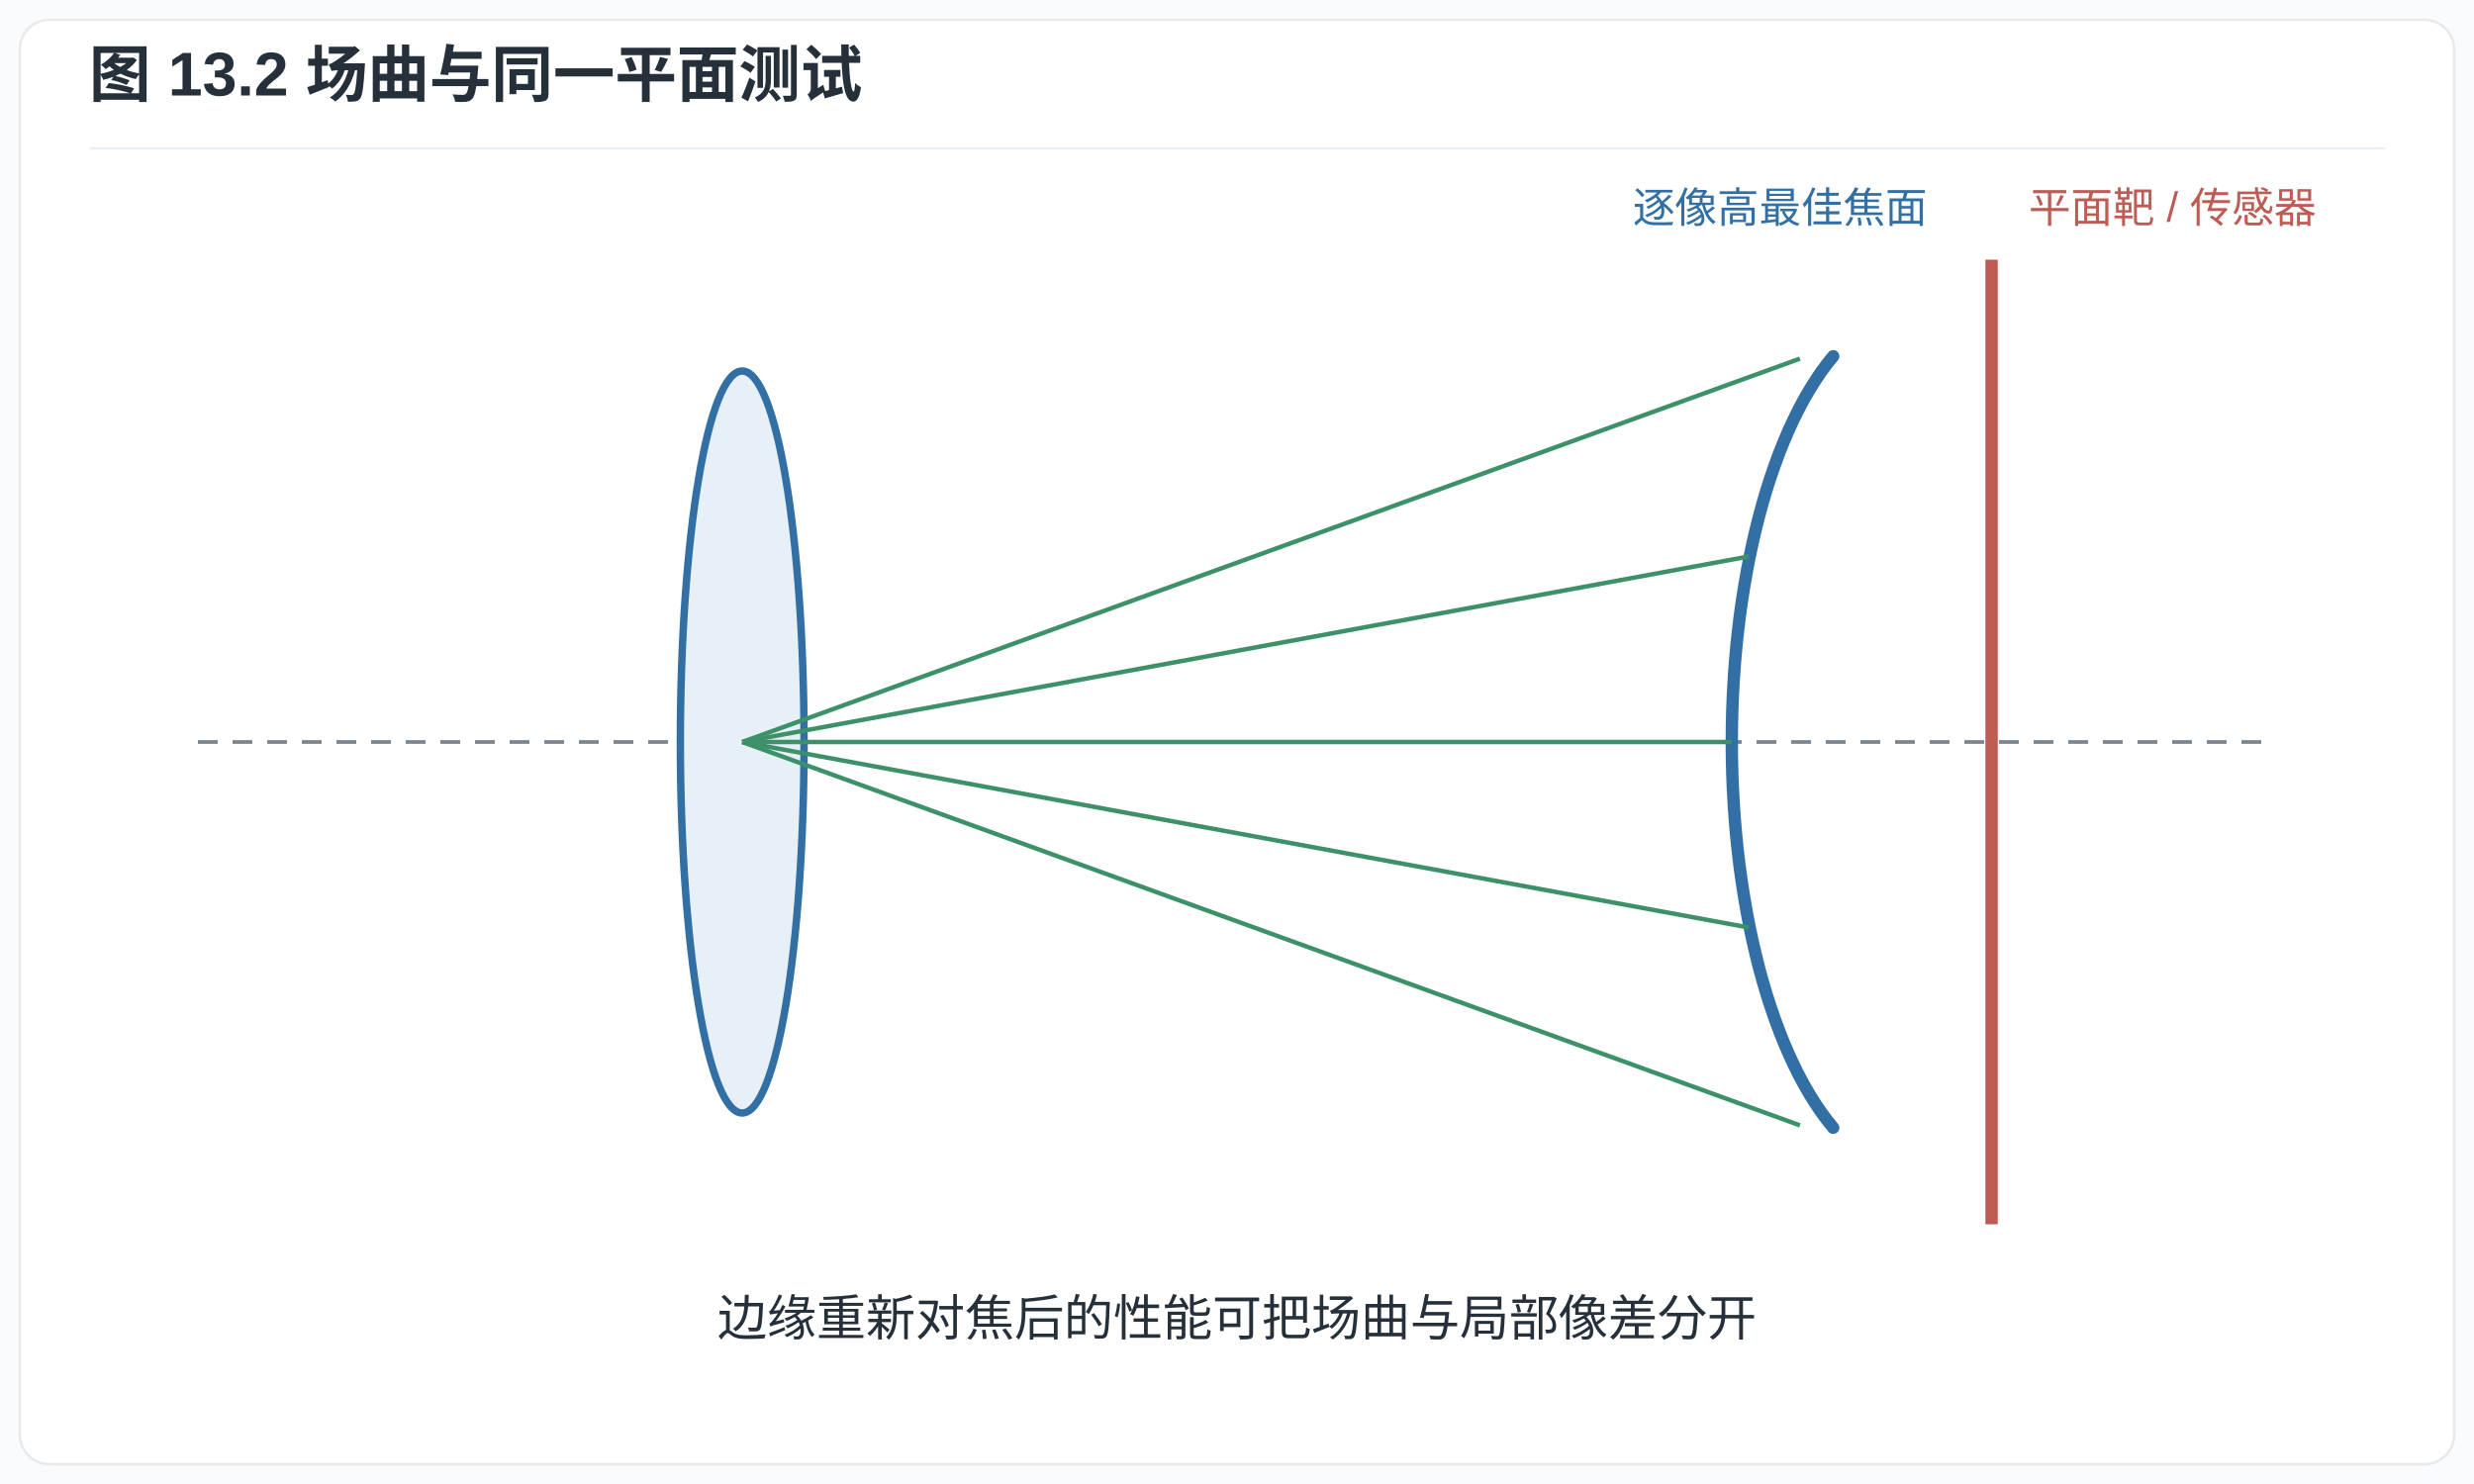
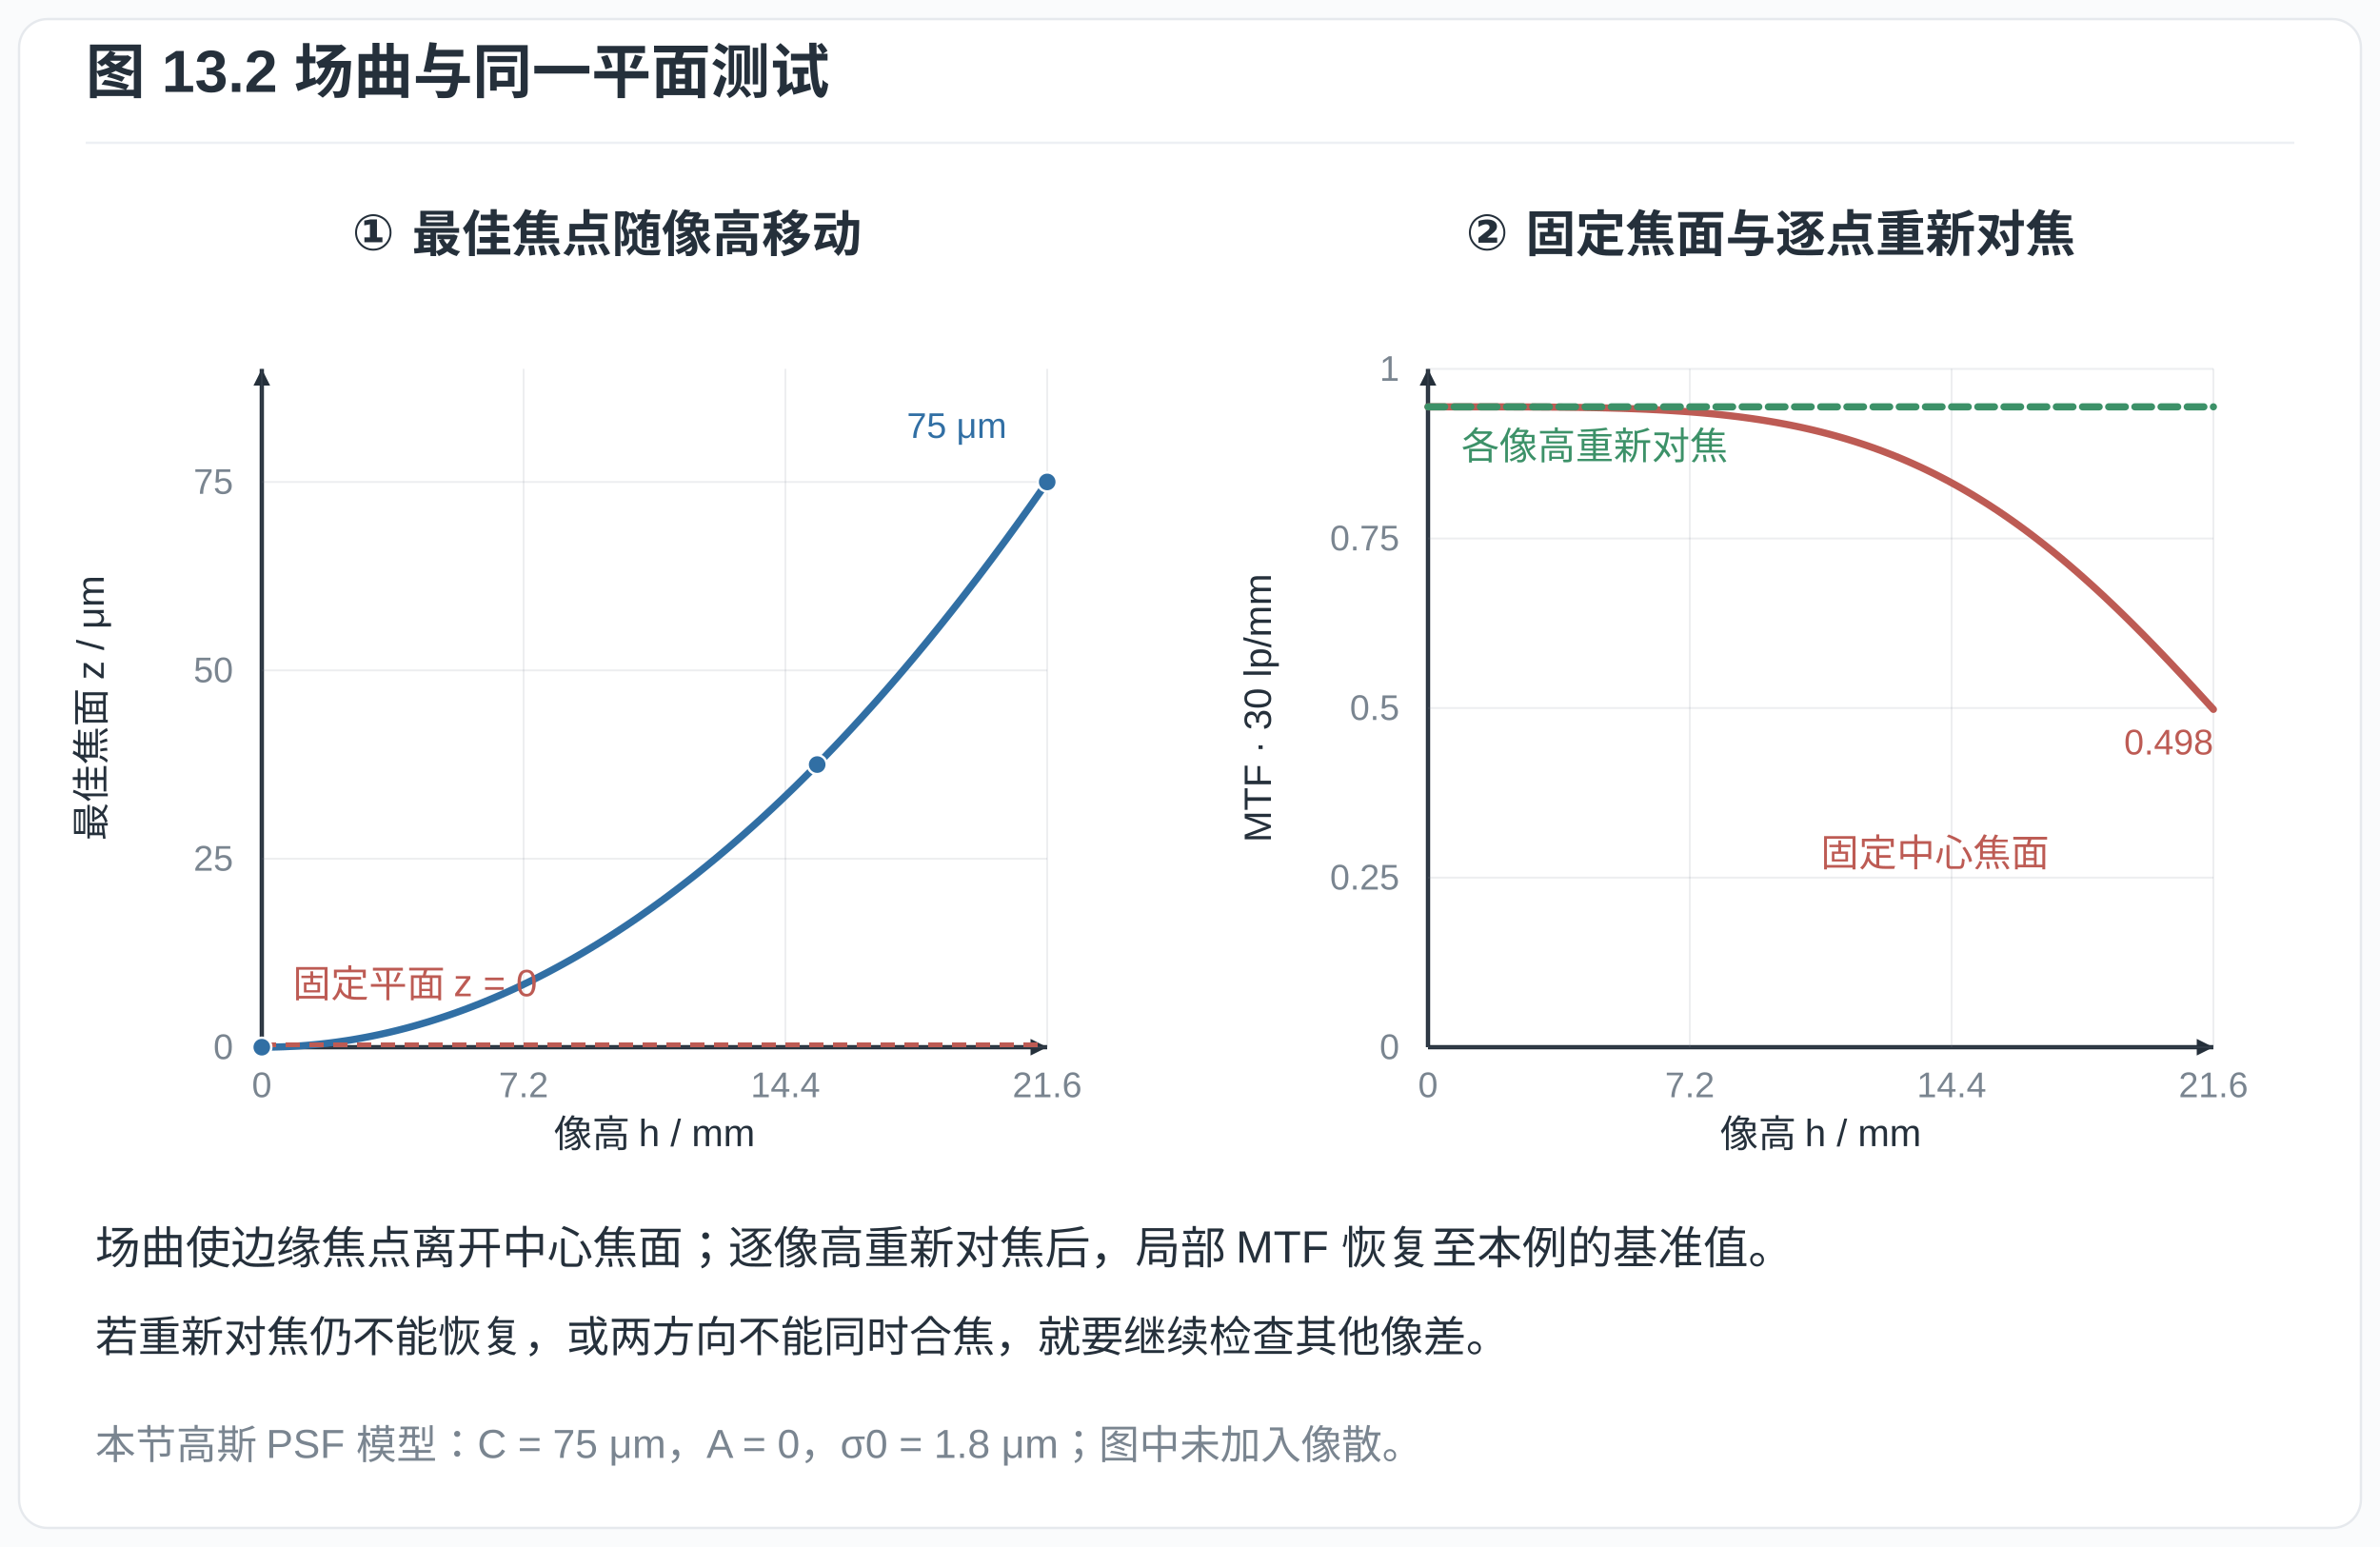
- <svg xmlns="http://www.w3.org/2000/svg" width="1000" height="600" viewBox="0 0 1000 600" role="img" aria-label="图 13.2  场曲与同一平面测试">
+ <svg xmlns="http://www.w3.org/2000/svg" width="1000" height="650" viewBox="0 0 1000 650" role="img" aria-label="图 13.2  场曲与同一平面测试">
  <defs>
    <marker id="arrow" markerWidth="9" markerHeight="9" refX="7" refY="3" orient="auto" markerUnits="strokeWidth">
      <path d="M0,0 L0,6 L8,3 z" fill="context-stroke" />
    </marker>
    <marker id="arrow-open" markerWidth="9" markerHeight="9" refX="7" refY="3" orient="auto" markerUnits="strokeWidth">
      <path d="M0,0 L8,3 L0,6" fill="none" stroke="context-stroke" />
    </marker>
  </defs>
-   <rect width="1000" height="600" fill="#fafbfc" />
-   <rect x="8" y="8" width="984" height="584" rx="12" fill="#fff" stroke="#e6e9ed" />
+   <rect width="1000" height="650" fill="#fafbfc" />
+   <rect x="8" y="8" width="984" height="634" rx="12" fill="#fff" stroke="#e6e9ed" />
  <text x="36.00" y="39.00" fill="#25303b" font-size="25" font-weight="600" text-anchor="start" font-family="Arial, PingFang SC, Hiragino Sans GB, sans-serif">图 13.2  场曲与同一平面测试</text>
  <line x1="36.00" y1="60.00" x2="964.00" y2="60.00" stroke="#edf0f4" stroke-width="1" opacity="1.0" />
-   <line x1="80.00" y1="300.00" x2="920.00" y2="300.00" stroke="#7a8590" stroke-width="1.5" opacity="1.0" stroke-dasharray="8 6" />
-   <ellipse cx="300.00" cy="300.00" rx="25.00" ry="150.00" fill="#e7eff7" stroke="#316fa4" stroke-width="3" opacity="1.0" />
-   <polyline points="740.98,144.04 738.55,147.05 736.17,150.27 733.85,153.70 731.58,157.31 729.36,161.12 727.21,165.12 725.13,169.30 723.11,173.65 721.16,178.18 719.28,182.86 717.48,187.71 715.75,192.70 714.10,197.84 712.54,203.12 711.06,208.53 709.67,214.06 708.36,219.71 707.14,225.46 706.02,231.31 704.99,237.26 704.05,243.29 703.20,249.40 702.46,255.57 701.81,261.81 701.26,268.10 700.81,274.43 700.45,280.79 700.20,287.18 700.05,293.58 700.00,300.00 700.05,306.42 700.20,312.82 700.45,319.21 700.81,325.57 701.26,331.90 701.81,338.19 702.46,344.43 703.20,350.60 704.05,356.71 704.99,362.74 706.02,368.69 707.14,374.54 708.36,380.29 709.67,385.94 711.06,391.47 712.54,396.88 714.10,402.16 715.75,407.30 717.48,412.29 719.28,417.14 721.16,421.82 723.11,426.35 725.13,430.70 727.21,434.88 729.36,438.88 731.58,442.69 733.85,446.30 736.17,449.73 738.55,452.95 740.98,455.96" fill="none" stroke="#316fa4" stroke-width="5" stroke-linejoin="round" stroke-linecap="round" opacity="1.0" />
-   <line x1="805.00" y1="105.00" x2="805.00" y2="495.00" stroke="#bd5b54" stroke-width="5" opacity="1.0" />
-   <line x1="300.00" y1="300.00" x2="727.54" y2="145.00" stroke="#3c9168" stroke-width="1.8" opacity="1.0" />
-   <line x1="300.00" y1="300.00" x2="706.78" y2="225.00" stroke="#3c9168" stroke-width="1.8" opacity="1.0" />
-   <line x1="300.00" y1="300.00" x2="700.00" y2="300.00" stroke="#3c9168" stroke-width="1.8" opacity="1.0" />
-   <line x1="300.00" y1="300.00" x2="706.78" y2="375.00" stroke="#3c9168" stroke-width="1.8" opacity="1.0" />
-   <line x1="300.00" y1="300.00" x2="727.54" y2="455.00" stroke="#3c9168" stroke-width="1.8" opacity="1.0" />
-   <text x="660.00" y="90.00" fill="#316fa4" font-size="17" font-weight="400" text-anchor="start" font-family="Arial, PingFang SC, Hiragino Sans GB, sans-serif">逐像高最佳焦面</text>
-   <text x="820.00" y="90.00" fill="#bd5b54" font-size="17" font-weight="400" text-anchor="start" font-family="Arial, PingFang SC, Hiragino Sans GB, sans-serif">平面靶 / 传感器</text>
-   <text x="500.00" y="540.00" fill="#25303b" font-size="20" font-weight="400" text-anchor="middle" font-family="Arial, PingFang SC, Hiragino Sans GB, sans-serif">边缘重新对焦后的性能可把场曲与局部像差分开</text>
+   <text x="255.00" y="105.00" fill="#25303b" font-size="21" font-weight="600" text-anchor="middle" font-family="Arial, PingFang SC, Hiragino Sans GB, sans-serif">① 最佳焦点随像高移动</text>
+   <text x="744.00" y="105.00" fill="#25303b" font-size="21" font-weight="600" text-anchor="middle" font-family="Arial, PingFang SC, Hiragino Sans GB, sans-serif">② 固定焦面与逐点重新对焦</text>
+   <defs>
+     <marker id="arrow-25303b-1.8" markerWidth="9" markerHeight="9" refX="8" refY="4.5" orient="auto" markerUnits="userSpaceOnUse">
+       <path d="M1 1L8 4.5L1 8Z" fill="#25303b" />
+     </marker>
+   </defs>
+   <line x1="110.00" y1="440.00" x2="440.00" y2="440.00" stroke="#25303b" stroke-width="1.8" opacity="1.0" marker-end="url(#arrow-25303b-1.8)" />
+   <line x1="110.00" y1="440.00" x2="110.00" y2="155.00" stroke="#25303b" stroke-width="1.8" opacity="1.0" marker-end="url(#arrow-25303b-1.8)" />
+   <text x="275.00" y="482.00" fill="#25303b" font-size="16" font-weight="400" text-anchor="middle" font-family="Arial, PingFang SC, Hiragino Sans GB, sans-serif">像高 h / mm</text>
+   <text x="44.00" y="297.50" fill="#25303b" font-size="16" font-weight="400" text-anchor="middle" font-family="Arial, PingFang SC, Hiragino Sans GB, sans-serif" transform="rotate(-90 44 297.5)">最佳焦面 z / μm</text>
+   <line x1="600.00" y1="440.00" x2="930.00" y2="440.00" stroke="#25303b" stroke-width="1.8" opacity="1.0" marker-end="url(#arrow-25303b-1.8)" />
+   <line x1="600.00" y1="440.00" x2="600.00" y2="155.00" stroke="#25303b" stroke-width="1.8" opacity="1.0" marker-end="url(#arrow-25303b-1.8)" />
+   <text x="765.00" y="482.00" fill="#25303b" font-size="16" font-weight="400" text-anchor="middle" font-family="Arial, PingFang SC, Hiragino Sans GB, sans-serif">像高 h / mm</text>
+   <text x="534.00" y="297.50" fill="#25303b" font-size="16" font-weight="400" text-anchor="middle" font-family="Arial, PingFang SC, Hiragino Sans GB, sans-serif" transform="rotate(-90 534 297.5)">MTF · 30 lp/mm</text>
+   <line x1="110.00" y1="155.00" x2="110.00" y2="440.00" stroke="#7a8590" stroke-width="0.8" opacity="0.14" />
+   <text x="110.00" y="461.00" fill="#7a8590" font-size="15" font-weight="400" text-anchor="middle" font-family="Arial, PingFang SC, Hiragino Sans GB, sans-serif">0</text>
+   <line x1="220.00" y1="155.00" x2="220.00" y2="440.00" stroke="#7a8590" stroke-width="0.8" opacity="0.14" />
+   <text x="220.00" y="461.00" fill="#7a8590" font-size="15" font-weight="400" text-anchor="middle" font-family="Arial, PingFang SC, Hiragino Sans GB, sans-serif">7.2</text>
+   <line x1="330.00" y1="155.00" x2="330.00" y2="440.00" stroke="#7a8590" stroke-width="0.8" opacity="0.14" />
+   <text x="330.00" y="461.00" fill="#7a8590" font-size="15" font-weight="400" text-anchor="middle" font-family="Arial, PingFang SC, Hiragino Sans GB, sans-serif">14.4</text>
+   <line x1="440.00" y1="155.00" x2="440.00" y2="440.00" stroke="#7a8590" stroke-width="0.8" opacity="0.14" />
+   <text x="440.00" y="461.00" fill="#7a8590" font-size="15" font-weight="400" text-anchor="middle" font-family="Arial, PingFang SC, Hiragino Sans GB, sans-serif">21.6</text>
+   <line x1="110.00" y1="440.00" x2="440.00" y2="440.00" stroke="#7a8590" stroke-width="0.8" opacity="0.14" />
+   <text x="98.00" y="445.00" fill="#7a8590" font-size="15" font-weight="400" text-anchor="end" font-family="Arial, PingFang SC, Hiragino Sans GB, sans-serif">0</text>
+   <line x1="110.00" y1="360.83" x2="440.00" y2="360.83" stroke="#7a8590" stroke-width="0.8" opacity="0.14" />
+   <text x="98.00" y="365.83" fill="#7a8590" font-size="15" font-weight="400" text-anchor="end" font-family="Arial, PingFang SC, Hiragino Sans GB, sans-serif">25</text>
+   <line x1="110.00" y1="281.67" x2="440.00" y2="281.67" stroke="#7a8590" stroke-width="0.8" opacity="0.14" />
+   <text x="98.00" y="286.67" fill="#7a8590" font-size="15" font-weight="400" text-anchor="end" font-family="Arial, PingFang SC, Hiragino Sans GB, sans-serif">50</text>
+   <line x1="110.00" y1="202.50" x2="440.00" y2="202.50" stroke="#7a8590" stroke-width="0.8" opacity="0.14" />
+   <text x="98.00" y="207.50" fill="#7a8590" font-size="15" font-weight="400" text-anchor="end" font-family="Arial, PingFang SC, Hiragino Sans GB, sans-serif">75</text>
+   <line x1="600.00" y1="155.00" x2="600.00" y2="440.00" stroke="#7a8590" stroke-width="0.8" opacity="0.14" />
+   <text x="600.00" y="461.00" fill="#7a8590" font-size="15" font-weight="400" text-anchor="middle" font-family="Arial, PingFang SC, Hiragino Sans GB, sans-serif">0</text>
+   <line x1="710.00" y1="155.00" x2="710.00" y2="440.00" stroke="#7a8590" stroke-width="0.8" opacity="0.14" />
+   <text x="710.00" y="461.00" fill="#7a8590" font-size="15" font-weight="400" text-anchor="middle" font-family="Arial, PingFang SC, Hiragino Sans GB, sans-serif">7.2</text>
+   <line x1="820.00" y1="155.00" x2="820.00" y2="440.00" stroke="#7a8590" stroke-width="0.8" opacity="0.14" />
+   <text x="820.00" y="461.00" fill="#7a8590" font-size="15" font-weight="400" text-anchor="middle" font-family="Arial, PingFang SC, Hiragino Sans GB, sans-serif">14.4</text>
+   <line x1="930.00" y1="155.00" x2="930.00" y2="440.00" stroke="#7a8590" stroke-width="0.8" opacity="0.14" />
+   <text x="930.00" y="461.00" fill="#7a8590" font-size="15" font-weight="400" text-anchor="middle" font-family="Arial, PingFang SC, Hiragino Sans GB, sans-serif">21.6</text>
+   <line x1="600.00" y1="440.00" x2="930.00" y2="440.00" stroke="#7a8590" stroke-width="0.8" opacity="0.14" />
+   <text x="588.00" y="445.00" fill="#7a8590" font-size="15" font-weight="400" text-anchor="end" font-family="Arial, PingFang SC, Hiragino Sans GB, sans-serif">0</text>
+   <line x1="600.00" y1="368.75" x2="930.00" y2="368.75" stroke="#7a8590" stroke-width="0.8" opacity="0.14" />
+   <text x="588.00" y="373.75" fill="#7a8590" font-size="15" font-weight="400" text-anchor="end" font-family="Arial, PingFang SC, Hiragino Sans GB, sans-serif">0.25</text>
+   <line x1="600.00" y1="297.50" x2="930.00" y2="297.50" stroke="#7a8590" stroke-width="0.8" opacity="0.14" />
+   <text x="588.00" y="302.50" fill="#7a8590" font-size="15" font-weight="400" text-anchor="end" font-family="Arial, PingFang SC, Hiragino Sans GB, sans-serif">0.5</text>
+   <line x1="600.00" y1="226.25" x2="930.00" y2="226.25" stroke="#7a8590" stroke-width="0.8" opacity="0.14" />
+   <text x="588.00" y="231.25" fill="#7a8590" font-size="15" font-weight="400" text-anchor="end" font-family="Arial, PingFang SC, Hiragino Sans GB, sans-serif">0.75</text>
+   <line x1="600.00" y1="155.00" x2="930.00" y2="155.00" stroke="#7a8590" stroke-width="0.8" opacity="0.14" />
+   <text x="588.00" y="160.00" fill="#7a8590" font-size="15" font-weight="400" text-anchor="end" font-family="Arial, PingFang SC, Hiragino Sans GB, sans-serif">1</text>
+   <polyline points="110.00,440.00 111.83,439.99 113.67,439.97 115.50,439.93 117.33,439.88 119.17,439.82 121.00,439.74 122.83,439.64 124.67,439.53 126.50,439.41 128.33,439.27 130.17,439.11 132.00,438.94 133.83,438.76 135.67,438.56 137.50,438.35 139.33,438.12 141.17,437.88 143.00,437.62 144.83,437.35 146.67,437.07 148.50,436.77 150.33,436.45 152.17,436.12 154.00,435.78 155.83,435.42 157.67,435.04 159.50,434.66 161.33,434.25 163.17,433.84 165.00,433.40 166.83,432.96 168.67,432.49 170.50,432.02 172.33,431.53 174.17,431.02 176.00,430.50 177.83,429.96 179.67,429.42 181.50,428.85 183.33,428.27 185.17,427.68 187.00,427.07 188.83,426.45 190.67,425.81 192.50,425.16 194.33,424.49 196.17,423.81 198.00,423.11 199.83,422.40 201.67,421.67 203.50,420.93 205.33,420.18 207.17,419.41 209.00,418.62 210.83,417.83 212.67,417.01 214.50,416.18 216.33,415.34 218.17,414.48 220.00,413.61 221.83,412.72 223.67,411.82 225.50,410.91 227.33,409.98 229.17,409.03 231.00,408.07 232.83,407.09 234.67,406.10 236.50,405.10 238.33,404.08 240.17,403.05 242.00,402.00 243.83,400.94 245.67,399.86 247.50,398.77 249.33,397.66 251.17,396.54 253.00,395.40 254.83,394.25 256.67,393.09 258.50,391.91 260.33,390.71 262.17,389.50 264.00,388.28 265.83,387.04 267.67,385.79 269.50,384.52 271.33,383.23 273.17,381.94 275.00,380.62 276.83,379.30 278.67,377.96 280.50,376.60 282.33,375.23 284.17,373.84 286.00,372.44 287.83,371.03 289.67,369.60 291.50,368.16 293.33,366.70 295.17,365.22 297.00,363.74 298.83,362.23 300.67,360.72 302.50,359.18 304.33,357.64 306.17,356.08 308.00,354.50 309.83,352.91 311.67,351.30 313.50,349.68 315.33,348.05 317.17,346.40 319.00,344.74 320.83,343.06 322.67,341.36 324.50,339.66 326.33,337.93 328.17,336.20 330.00,334.44 331.83,332.68 333.67,330.90 335.50,329.10 337.33,327.29 339.17,325.46 341.00,323.62 342.83,321.77 344.67,319.90 346.50,318.02 348.33,316.12 350.17,314.21 352.00,312.28 353.83,310.34 355.67,308.38 357.50,306.41 359.33,304.42 361.17,302.42 363.00,300.40 364.83,298.37 366.67,296.33 368.50,294.27 370.33,292.19 372.17,290.10 374.00,288.00 375.83,285.88 377.67,283.75 379.50,281.60 381.33,279.44 383.17,277.26 385.00,275.07 386.83,272.86 388.67,270.64 390.50,268.41 392.33,266.16 394.17,263.89 396.00,261.61 397.83,259.32 399.67,257.01 401.50,254.68 403.33,252.35 405.17,249.99 407.00,247.62 408.83,245.24 410.67,242.85 412.50,240.43 414.33,238.01 416.17,235.57 418.00,233.11 419.83,230.64 421.67,228.16 423.50,225.66 425.33,223.14 427.17,220.61 429.00,218.07 430.83,215.51 432.67,212.94 434.50,210.35 436.33,207.75 438.17,205.13 440.00,202.50" fill="none" stroke="#316fa4" stroke-width="3" stroke-linejoin="round" stroke-linecap="round" opacity="1.0" />
+   <line x1="110.00" y1="439.00" x2="440.00" y2="439.00" stroke="#bd5b54" stroke-width="2" opacity="1.0" stroke-dasharray="6 4" />
+   <text x="123.00" y="419.00" fill="#bd5b54" font-size="16" font-weight="400" text-anchor="start" font-family="Arial, PingFang SC, Hiragino Sans GB, sans-serif">固定平面 z = 0</text>
+   <polyline points="600.00,170.94 601.83,170.94 603.67,170.94 605.50,170.94 607.33,170.94 609.17,170.94 611.00,170.94 612.83,170.94 614.67,170.94 616.50,170.94 618.33,170.94 620.17,170.94 622.00,170.94 623.83,170.95 625.67,170.95 627.50,170.95 629.33,170.95 631.17,170.95 633.00,170.96 634.83,170.96 636.67,170.97 638.50,170.97 640.33,170.98 642.17,170.99 644.00,171.00 645.83,171.01 647.67,171.02 649.50,171.03 651.33,171.04 653.17,171.06 655.00,171.07 656.83,171.09 658.67,171.11 660.50,171.14 662.33,171.16 664.17,171.19 666.00,171.22 667.83,171.25 669.67,171.28 671.50,171.32 673.33,171.36 675.17,171.40 677.00,171.45 678.83,171.50 680.67,171.55 682.50,171.61 684.33,171.67 686.17,171.74 688.00,171.81 689.83,171.88 691.67,171.96 693.50,172.05 695.33,172.14 697.17,172.23 699.00,172.33 700.83,172.44 702.67,172.55 704.50,172.67 706.33,172.79 708.17,172.92 710.00,173.06 711.83,173.20 713.67,173.35 715.50,173.51 717.33,173.68 719.17,173.85 721.00,174.03 722.83,174.22 724.67,174.42 726.50,174.63 728.33,174.85 730.17,175.07 732.00,175.31 733.83,175.56 735.67,175.81 737.50,176.08 739.33,176.35 741.17,176.64 743.00,176.94 744.83,177.25 746.67,177.57 748.50,177.91 750.33,178.25 752.17,178.61 754.00,178.98 755.83,179.36 757.67,179.76 759.50,180.17 761.33,180.59 763.17,181.03 765.00,181.48 766.83,181.95 768.67,182.43 770.50,182.93 772.33,183.44 774.17,183.97 776.00,184.51 777.83,185.07 779.67,185.64 781.50,186.24 783.33,186.84 785.17,187.47 787.00,188.11 788.83,188.77 790.67,189.45 792.50,190.15 794.33,190.86 796.17,191.59 798.00,192.34 799.83,193.11 801.67,193.90 803.50,194.71 805.33,195.54 807.17,196.38 809.00,197.25 810.83,198.14 812.67,199.04 814.50,199.97 816.33,200.92 818.17,201.88 820.00,202.87 821.83,203.88 823.67,204.91 825.50,205.96 827.33,207.03 829.17,208.13 831.00,209.24 832.83,210.38 834.67,211.53 836.50,212.71 838.33,213.91 840.17,215.13 842.00,216.38 843.83,217.64 845.67,218.93 847.50,220.23 849.33,221.56 851.17,222.91 853.00,224.28 854.83,225.67 856.67,227.09 858.50,228.52 860.33,229.98 862.17,231.45 864.00,232.95 865.83,234.46 867.67,236.00 869.50,237.56 871.33,239.14 873.17,240.73 875.00,242.35 876.83,243.98 878.67,245.64 880.50,247.31 882.33,249.00 884.17,250.71 886.00,252.44 887.83,254.18 889.67,255.94 891.50,257.72 893.33,259.51 895.17,261.32 897.00,263.15 898.83,264.99 900.67,266.84 902.50,268.71 904.33,270.59 906.17,272.49 908.00,274.39 909.83,276.31 911.67,278.24 913.50,280.19 915.33,282.14 917.17,284.10 919.00,286.07 920.83,288.05 922.67,290.04 924.50,292.04 926.33,294.04 928.17,296.05 930.00,298.06" fill="none" stroke="#bd5b54" stroke-width="3" stroke-linejoin="round" stroke-linecap="round" opacity="1.0" />
+   <polyline points="600.00,170.94 601.83,170.94 603.67,170.94 605.50,170.94 607.33,170.94 609.17,170.94 611.00,170.94 612.83,170.94 614.67,170.94 616.50,170.94 618.33,170.94 620.17,170.94 622.00,170.94 623.83,170.94 625.67,170.94 627.50,170.94 629.33,170.94 631.17,170.94 633.00,170.94 634.83,170.94 636.67,170.94 638.50,170.94 640.33,170.94 642.17,170.94 644.00,170.94 645.83,170.94 647.67,170.94 649.50,170.94 651.33,170.94 653.17,170.94 655.00,170.94 656.83,170.94 658.67,170.94 660.50,170.94 662.33,170.94 664.17,170.94 666.00,170.94 667.83,170.94 669.67,170.94 671.50,170.94 673.33,170.94 675.17,170.94 677.00,170.94 678.83,170.94 680.67,170.94 682.50,170.94 684.33,170.94 686.17,170.94 688.00,170.94 689.83,170.94 691.67,170.94 693.50,170.94 695.33,170.94 697.17,170.94 699.00,170.94 700.83,170.94 702.67,170.94 704.50,170.94 706.33,170.94 708.17,170.94 710.00,170.94 711.83,170.94 713.67,170.94 715.50,170.94 717.33,170.94 719.17,170.94 721.00,170.94 722.83,170.94 724.67,170.94 726.50,170.94 728.33,170.94 730.17,170.94 732.00,170.94 733.83,170.94 735.67,170.94 737.50,170.94 739.33,170.94 741.17,170.94 743.00,170.94 744.83,170.94 746.67,170.94 748.50,170.94 750.33,170.94 752.17,170.94 754.00,170.94 755.83,170.94 757.67,170.94 759.50,170.94 761.33,170.94 763.17,170.94 765.00,170.94 766.83,170.94 768.67,170.94 770.50,170.94 772.33,170.94 774.17,170.94 776.00,170.94 777.83,170.94 779.67,170.94 781.50,170.94 783.33,170.94 785.17,170.94 787.00,170.94 788.83,170.94 790.67,170.94 792.50,170.94 794.33,170.94 796.17,170.94 798.00,170.94 799.83,170.94 801.67,170.94 803.50,170.94 805.33,170.94 807.17,170.94 809.00,170.94 810.83,170.94 812.67,170.94 814.50,170.94 816.33,170.94 818.17,170.94 820.00,170.94 821.83,170.94 823.67,170.94 825.50,170.94 827.33,170.94 829.17,170.94 831.00,170.94 832.83,170.94 834.67,170.94 836.50,170.94 838.33,170.94 840.17,170.94 842.00,170.94 843.83,170.94 845.67,170.94 847.50,170.94 849.33,170.94 851.17,170.94 853.00,170.94 854.83,170.94 856.67,170.94 858.50,170.94 860.33,170.94 862.17,170.94 864.00,170.94 865.83,170.94 867.67,170.94 869.50,170.94 871.33,170.94 873.17,170.94 875.00,170.94 876.83,170.94 878.67,170.94 880.50,170.94 882.33,170.94 884.17,170.94 886.00,170.94 887.83,170.94 889.67,170.94 891.50,170.94 893.33,170.94 895.17,170.94 897.00,170.94 898.83,170.94 900.67,170.94 902.50,170.94 904.33,170.94 906.17,170.94 908.00,170.94 909.83,170.94 911.67,170.94 913.50,170.94 915.33,170.94 917.17,170.94 919.00,170.94 920.83,170.94 922.67,170.94 924.50,170.94 926.33,170.94 928.17,170.94 930.00,170.94" fill="none" stroke="#3c9168" stroke-width="3" stroke-linejoin="round" stroke-linecap="round" opacity="1.0" stroke-dasharray="7 4" />
+   <text x="614.00" y="193.00" fill="#3c9168" font-size="16" font-weight="400" text-anchor="start" font-family="Arial, PingFang SC, Hiragino Sans GB, sans-serif">各像高重新对焦</text>
+   <text x="765.00" y="364.00" fill="#bd5b54" font-size="16" font-weight="400" text-anchor="start" font-family="Arial, PingFang SC, Hiragino Sans GB, sans-serif">固定中心焦面</text>
+   <circle cx="110.00" cy="440.00" r="4.00" fill="#316fa4" stroke="#fff" stroke-width="1" opacity="1.0" />
+   <circle cx="343.35" cy="321.25" r="4.00" fill="#316fa4" stroke="#fff" stroke-width="1" opacity="1.0" />
+   <circle cx="440.00" cy="202.50" r="4.00" fill="#316fa4" stroke="#fff" stroke-width="1" opacity="1.0" />
+   <text x="423.00" y="184.00" fill="#316fa4" font-size="15" font-weight="400" text-anchor="end" font-family="Arial, PingFang SC, Hiragino Sans GB, sans-serif">75 μm</text>
+   <text x="930.00" y="317.00" fill="#bd5b54" font-size="15" font-weight="400" text-anchor="end" font-family="Arial, PingFang SC, Hiragino Sans GB, sans-serif">0.498</text>
+   <text x="40.00" y="531.00" fill="#25303b" font-size="19" font-weight="400" text-anchor="start" font-family="Arial, PingFang SC, Hiragino Sans GB, sans-serif">场曲使边缘焦点离开中心焦面；逐像高重新对焦后，局部 MTF 恢复至本例的基准值。</text>
+   <text x="40.00" y="568.00" fill="#25303b" font-size="18" font-weight="400" text-anchor="start" font-family="Arial, PingFang SC, Hiragino Sans GB, sans-serif">若重新对焦仍不能恢复，或两方向不能同时合焦，就要继续检查其他像差。</text>
+   <text x="40.00" y="613.00" fill="#7a8590" font-size="17" font-weight="400" text-anchor="start" font-family="Arial, PingFang SC, Hiragino Sans GB, sans-serif">本节高斯 PSF 模型：C = 75 μm，A = 0，σ0 = 1.8 μm；图中未加入像散。</text>
</svg>
